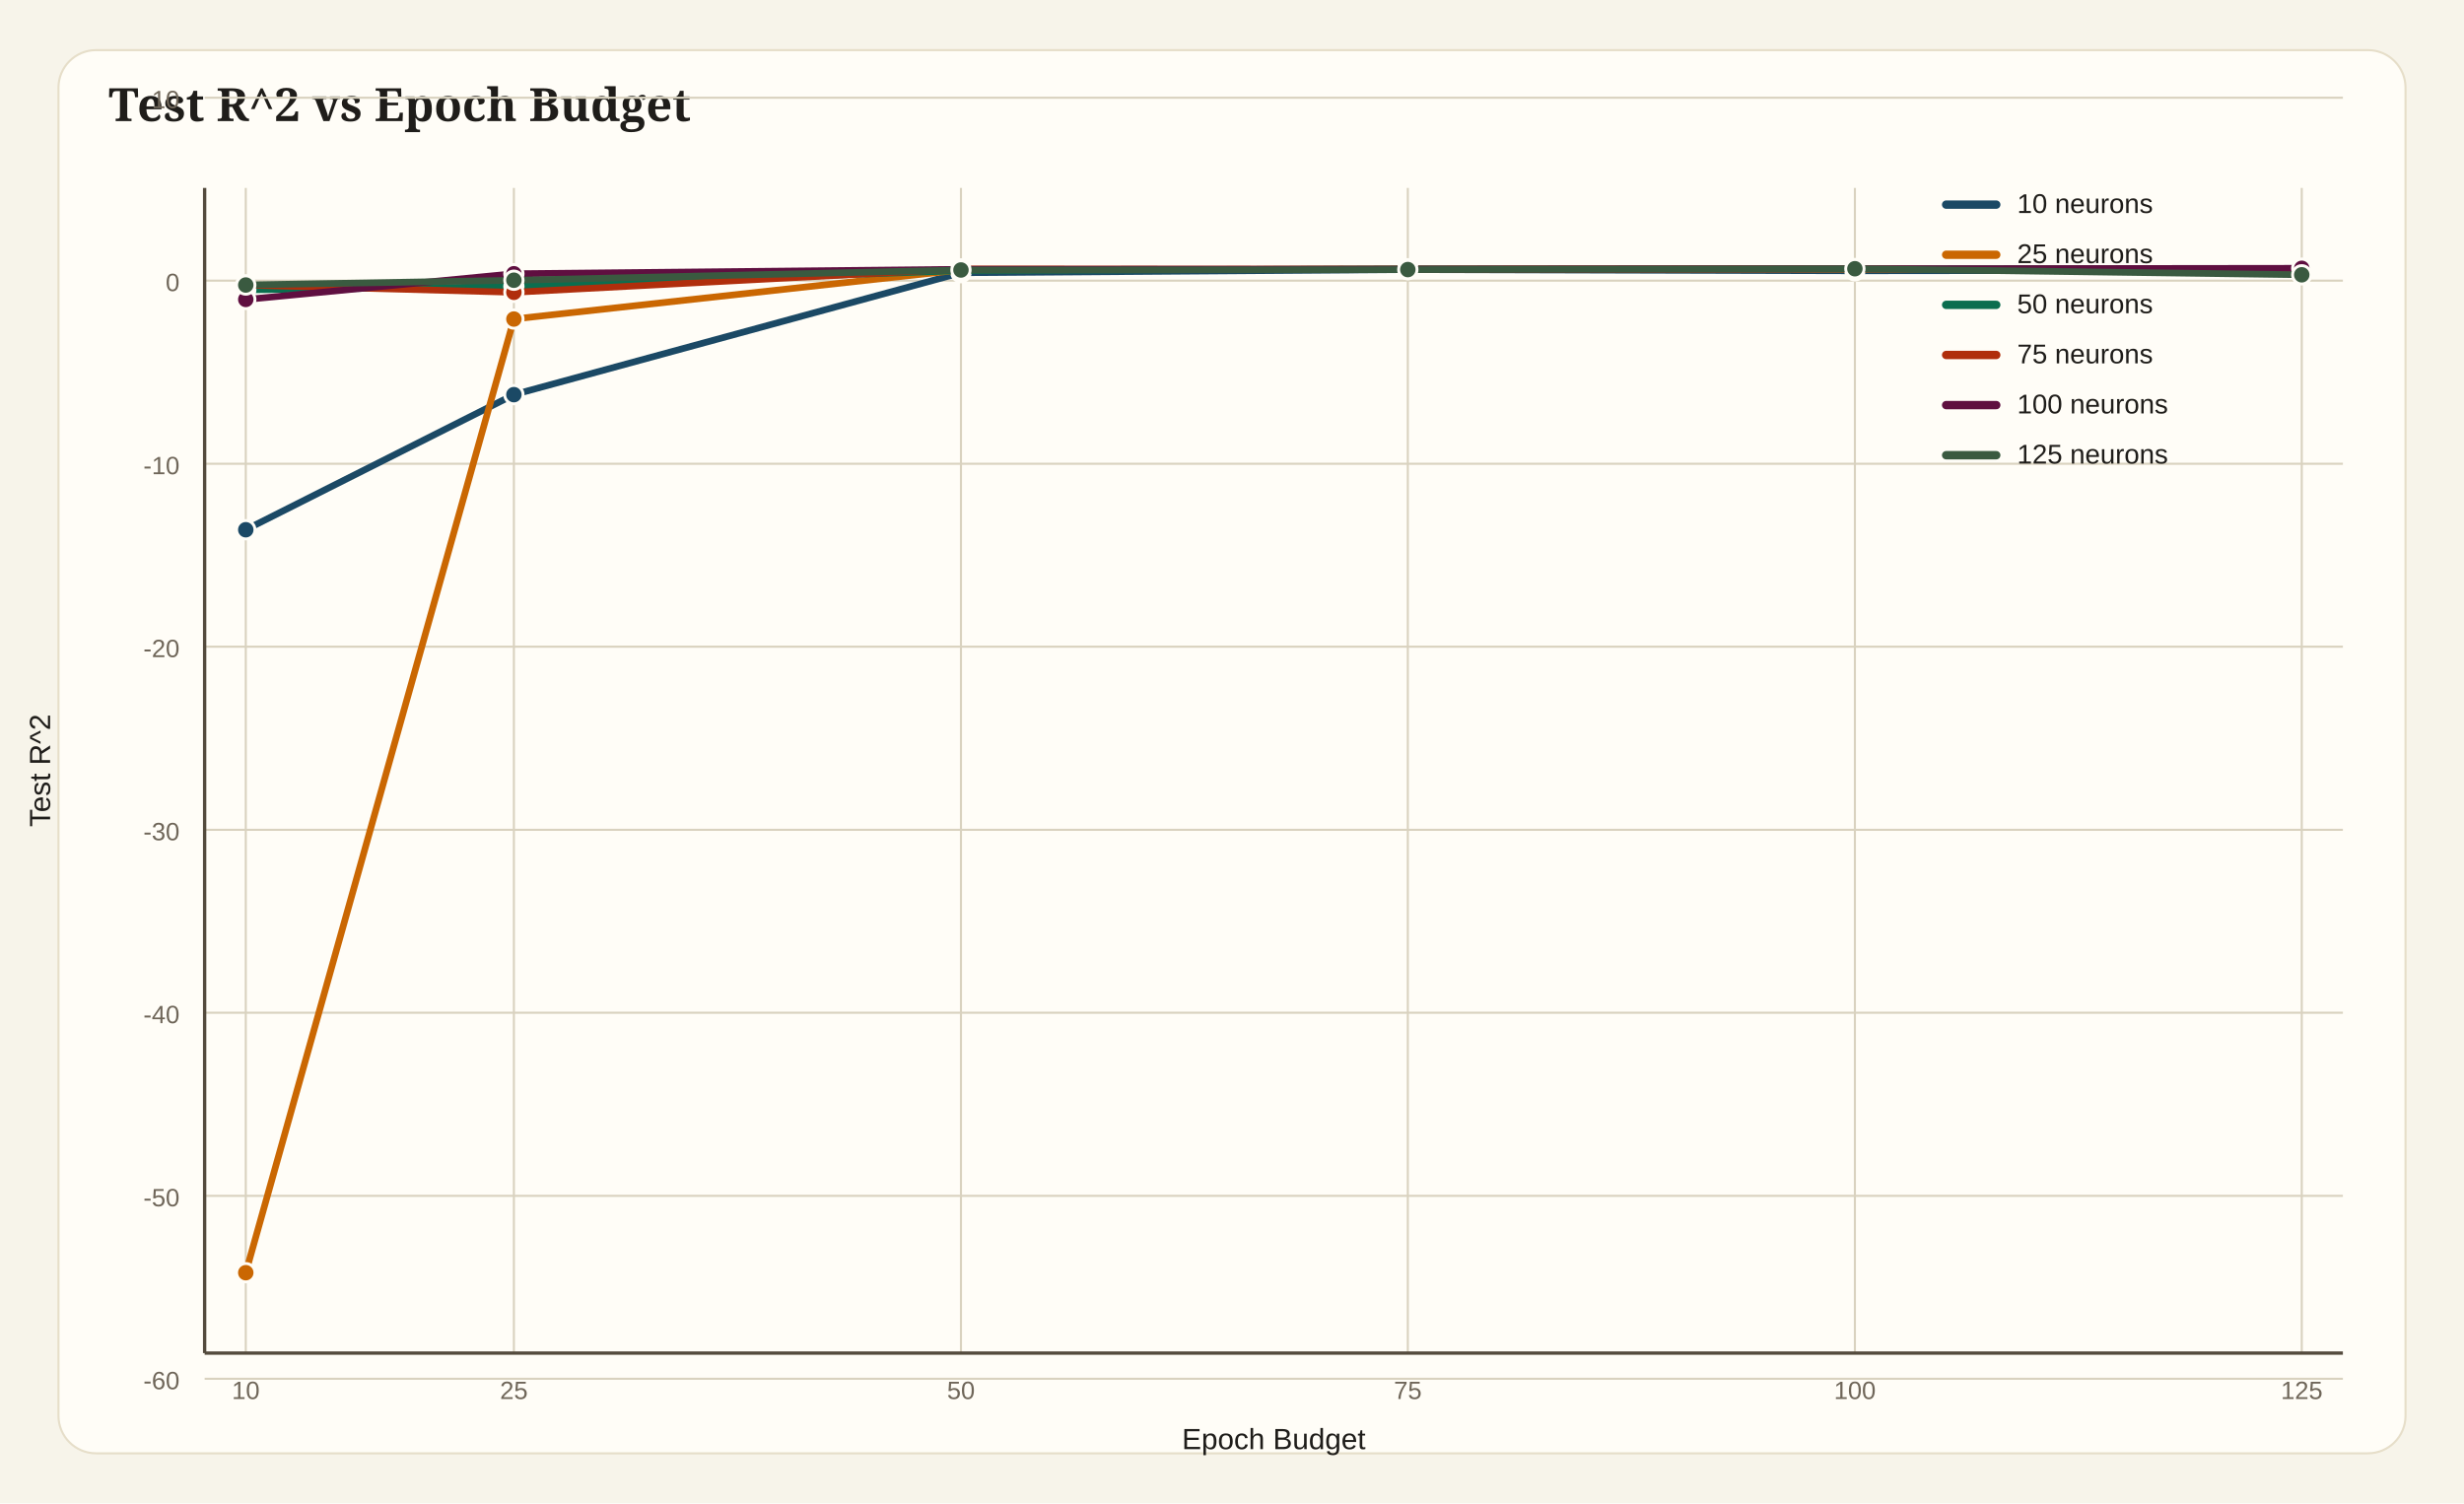
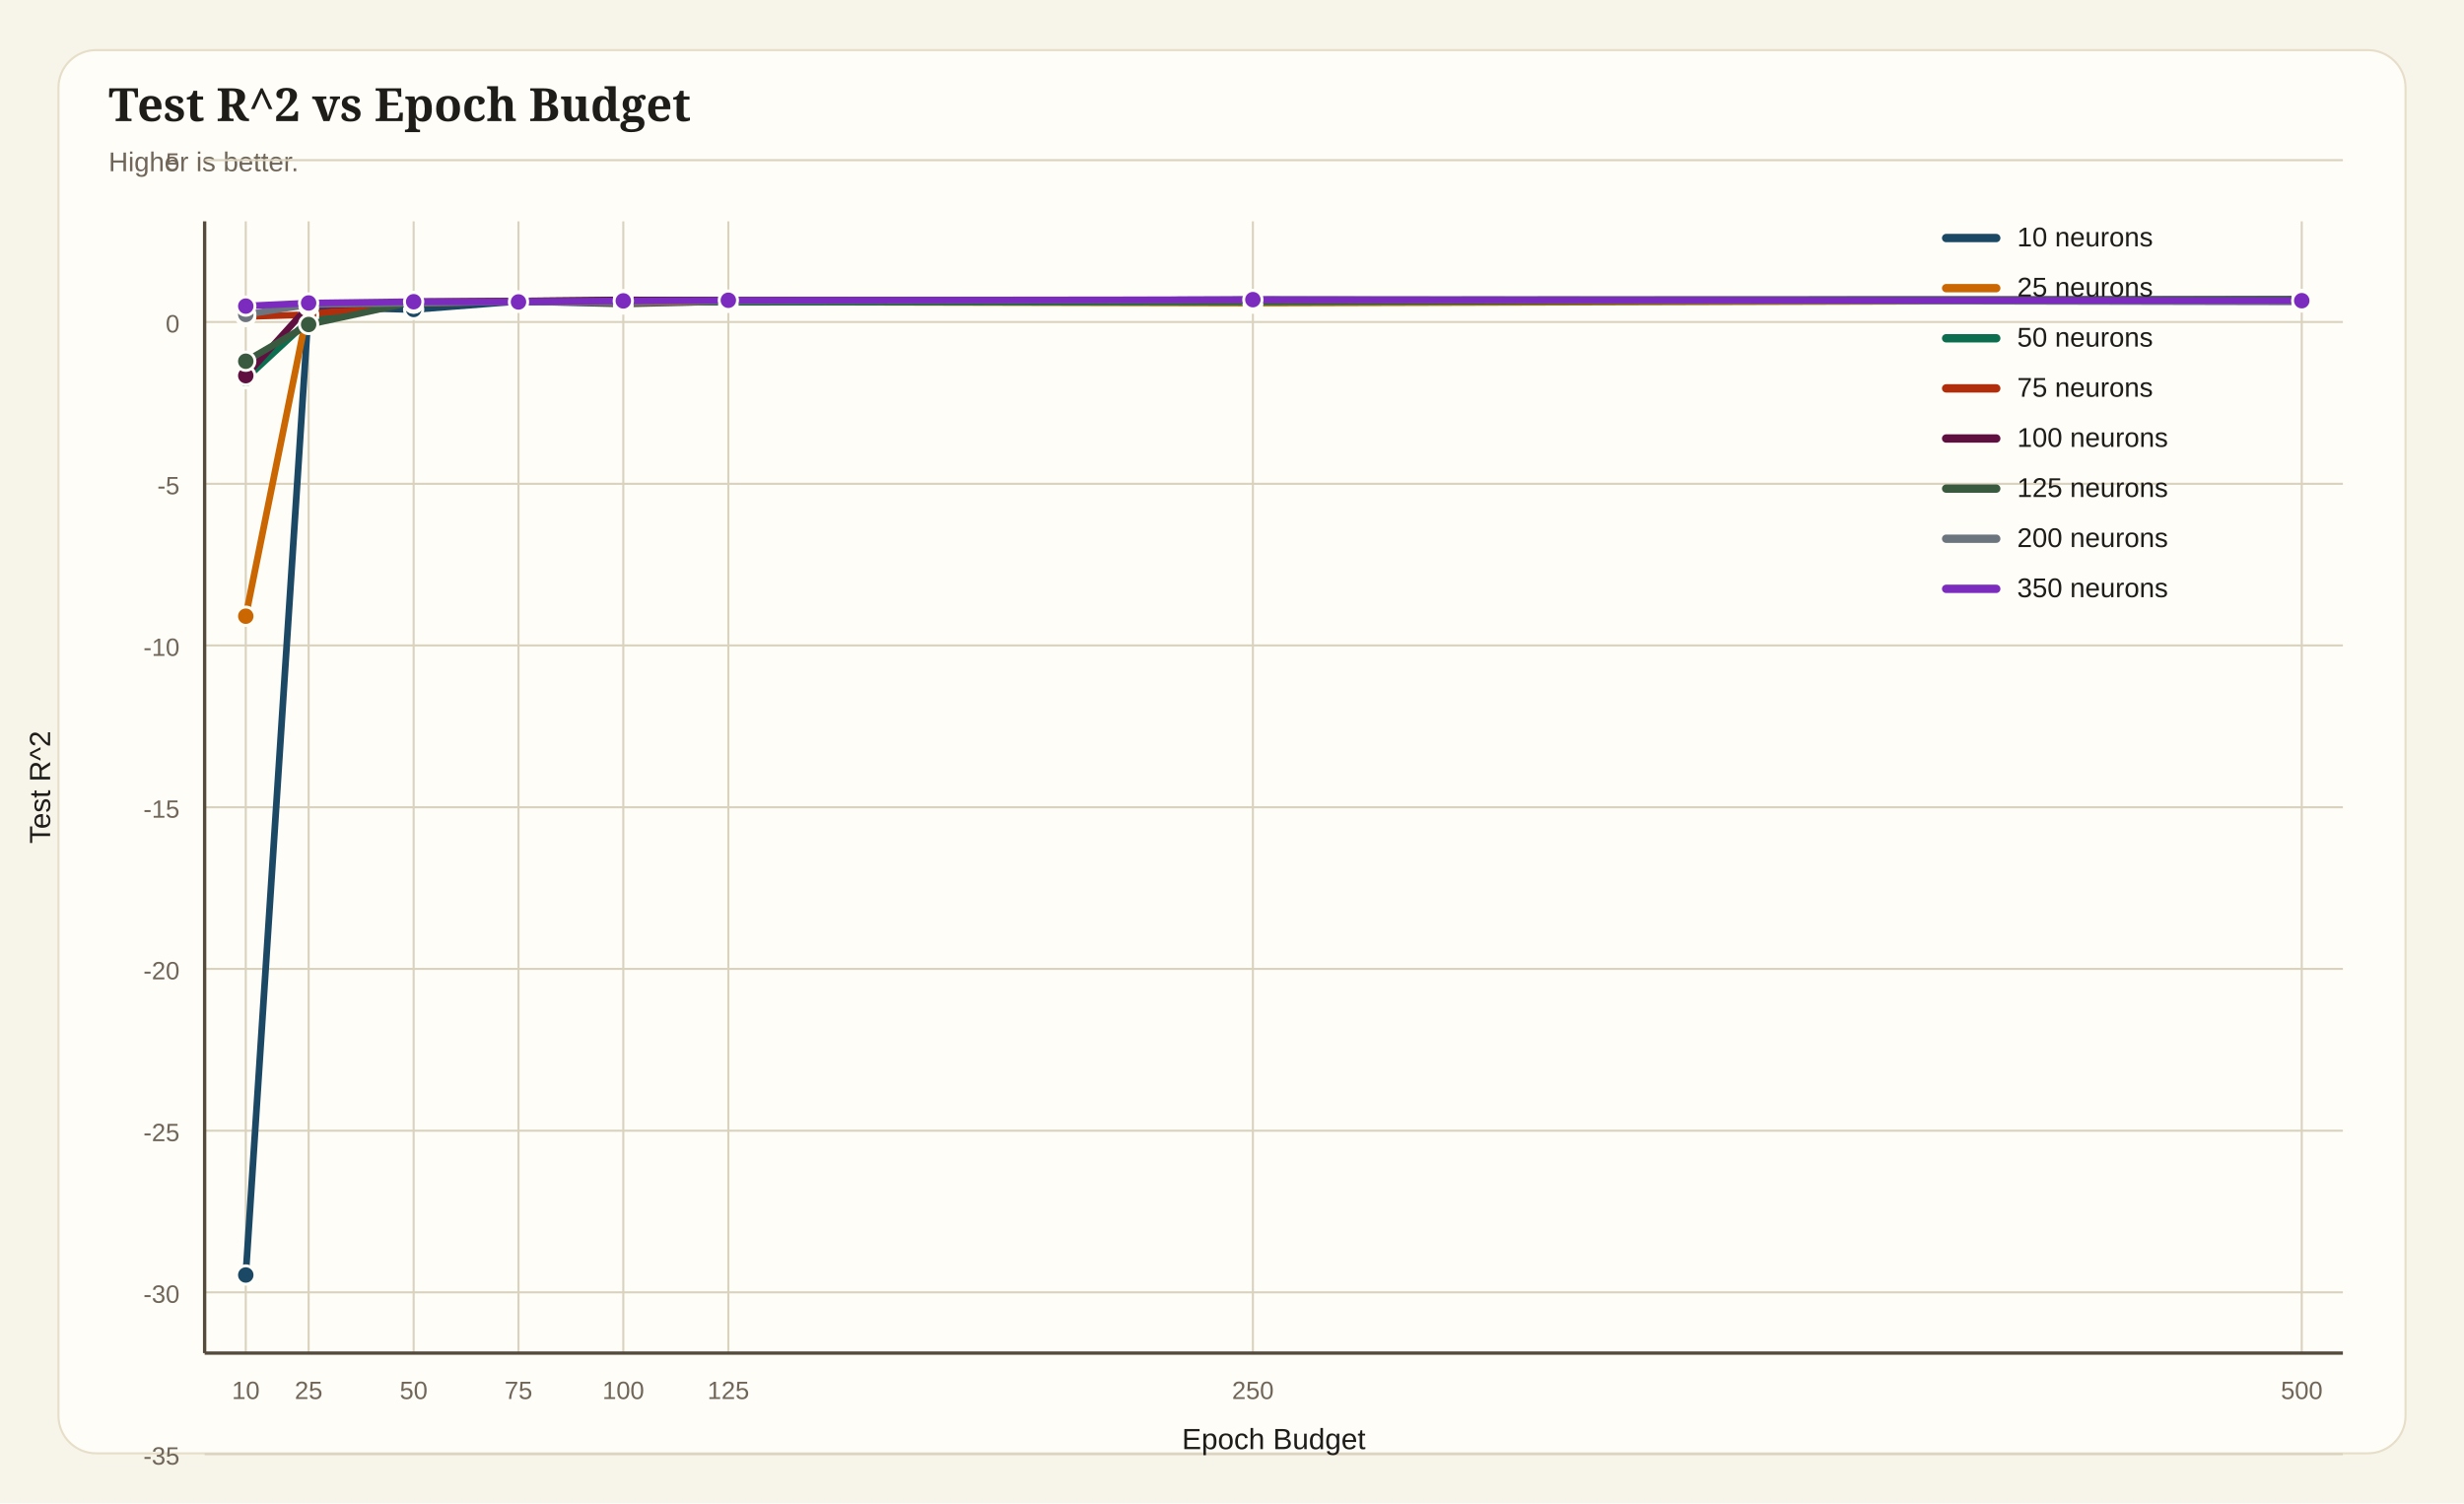
<svg xmlns="http://www.w3.org/2000/svg" width="1180" height="720" viewBox="0 0 1180 720" role="img" aria-label="Test R^2 vs Epoch Budget">
  <rect width="1180" height="720" fill="#f7f4ea" />
  <rect x="28.0" y="24.0" width="1124.0" height="672.0" rx="18" fill="#fffdf7" stroke="#e6dec9" />
  <text x="52.0" y="58.0" fill="#1f1d1a" font-size="22" font-weight="700" font-family="Georgia, serif">Test R^2 vs Epoch Budget</text>
-   <line x1="98.0" y1="660.3" x2="1122.0" y2="660.3" stroke="#d9d2bf" stroke-width="1" />
-   <text x="86.0" y="665.3" text-anchor="end" fill="#6f6659" font-size="12" font-family="Trebuchet MS, Arial, sans-serif">-60</text>
-   <line x1="98.0" y1="572.7" x2="1122.0" y2="572.7" stroke="#d9d2bf" stroke-width="1" />
-   <text x="86.0" y="577.7" text-anchor="end" fill="#6f6659" font-size="12" font-family="Trebuchet MS, Arial, sans-serif">-50</text>
-   <line x1="98.0" y1="485.0" x2="1122.0" y2="485.0" stroke="#d9d2bf" stroke-width="1" />
-   <text x="86.0" y="490.0" text-anchor="end" fill="#6f6659" font-size="12" font-family="Trebuchet MS, Arial, sans-serif">-40</text>
-   <line x1="98.0" y1="397.4" x2="1122.0" y2="397.4" stroke="#d9d2bf" stroke-width="1" />
-   <text x="86.0" y="402.4" text-anchor="end" fill="#6f6659" font-size="12" font-family="Trebuchet MS, Arial, sans-serif">-30</text>
-   <line x1="98.0" y1="309.7" x2="1122.0" y2="309.7" stroke="#d9d2bf" stroke-width="1" />
-   <text x="86.0" y="314.7" text-anchor="end" fill="#6f6659" font-size="12" font-family="Trebuchet MS, Arial, sans-serif">-20</text>
-   <line x1="98.0" y1="222.1" x2="1122.0" y2="222.1" stroke="#d9d2bf" stroke-width="1" />
-   <text x="86.0" y="227.1" text-anchor="end" fill="#6f6659" font-size="12" font-family="Trebuchet MS, Arial, sans-serif">-10</text>
-   <line x1="98.0" y1="134.4" x2="1122.0" y2="134.4" stroke="#d9d2bf" stroke-width="1" />
-   <text x="86.0" y="139.4" text-anchor="end" fill="#6f6659" font-size="12" font-family="Trebuchet MS, Arial, sans-serif">0</text>
-   <line x1="98.0" y1="46.8" x2="1122.0" y2="46.8" stroke="#d9d2bf" stroke-width="1" />
-   <text x="86.0" y="51.8" text-anchor="end" fill="#6f6659" font-size="12" font-family="Trebuchet MS, Arial, sans-serif">10</text>
-   <line x1="117.7" y1="90.0" x2="117.7" y2="648.0" stroke="#d9d2bf" stroke-width="1" />
+   <text x="52.0" y="82.0" fill="#6f6659" font-size="13" font-family="Trebuchet MS, Arial, sans-serif">Higher is better.</text>
+   <line x1="98.0" y1="696.4" x2="1122.0" y2="696.4" stroke="#d9d2bf" stroke-width="1" />
+   <text x="86.0" y="701.4" text-anchor="end" fill="#6f6659" font-size="12" font-family="Trebuchet MS, Arial, sans-serif">-35</text>
+   <line x1="98.0" y1="618.9" x2="1122.0" y2="618.9" stroke="#d9d2bf" stroke-width="1" />
+   <text x="86.0" y="623.9" text-anchor="end" fill="#6f6659" font-size="12" font-family="Trebuchet MS, Arial, sans-serif">-30</text>
+   <line x1="98.0" y1="541.5" x2="1122.0" y2="541.5" stroke="#d9d2bf" stroke-width="1" />
+   <text x="86.0" y="546.5" text-anchor="end" fill="#6f6659" font-size="12" font-family="Trebuchet MS, Arial, sans-serif">-25</text>
+   <line x1="98.0" y1="464.0" x2="1122.0" y2="464.0" stroke="#d9d2bf" stroke-width="1" />
+   <text x="86.0" y="469.0" text-anchor="end" fill="#6f6659" font-size="12" font-family="Trebuchet MS, Arial, sans-serif">-20</text>
+   <line x1="98.0" y1="386.6" x2="1122.0" y2="386.6" stroke="#d9d2bf" stroke-width="1" />
+   <text x="86.0" y="391.6" text-anchor="end" fill="#6f6659" font-size="12" font-family="Trebuchet MS, Arial, sans-serif">-15</text>
+   <line x1="98.0" y1="309.1" x2="1122.0" y2="309.1" stroke="#d9d2bf" stroke-width="1" />
+   <text x="86.0" y="314.1" text-anchor="end" fill="#6f6659" font-size="12" font-family="Trebuchet MS, Arial, sans-serif">-10</text>
+   <line x1="98.0" y1="231.7" x2="1122.0" y2="231.7" stroke="#d9d2bf" stroke-width="1" />
+   <text x="86.0" y="236.7" text-anchor="end" fill="#6f6659" font-size="12" font-family="Trebuchet MS, Arial, sans-serif">-5</text>
+   <line x1="98.0" y1="154.2" x2="1122.0" y2="154.2" stroke="#d9d2bf" stroke-width="1" />
+   <text x="86.0" y="159.2" text-anchor="end" fill="#6f6659" font-size="12" font-family="Trebuchet MS, Arial, sans-serif">0</text>
+   <line x1="98.0" y1="76.7" x2="1122.0" y2="76.7" stroke="#d9d2bf" stroke-width="1" />
+   <text x="86.0" y="81.7" text-anchor="end" fill="#6f6659" font-size="12" font-family="Trebuchet MS, Arial, sans-serif">5</text>
+   <line x1="117.7" y1="106.0" x2="117.7" y2="648.0" stroke="#d9d2bf" stroke-width="1" />
  <text x="117.7" y="670.0" text-anchor="middle" fill="#6f6659" font-size="12" font-family="Trebuchet MS, Arial, sans-serif">10</text>
-   <line x1="246.1" y1="90.0" x2="246.1" y2="648.0" stroke="#d9d2bf" stroke-width="1" />
-   <text x="246.1" y="670.0" text-anchor="middle" fill="#6f6659" font-size="12" font-family="Trebuchet MS, Arial, sans-serif">25</text>
-   <line x1="460.2" y1="90.0" x2="460.2" y2="648.0" stroke="#d9d2bf" stroke-width="1" />
-   <text x="460.2" y="670.0" text-anchor="middle" fill="#6f6659" font-size="12" font-family="Trebuchet MS, Arial, sans-serif">50</text>
-   <line x1="674.2" y1="90.0" x2="674.2" y2="648.0" stroke="#d9d2bf" stroke-width="1" />
-   <text x="674.2" y="670.0" text-anchor="middle" fill="#6f6659" font-size="12" font-family="Trebuchet MS, Arial, sans-serif">75</text>
-   <line x1="888.3" y1="90.0" x2="888.3" y2="648.0" stroke="#d9d2bf" stroke-width="1" />
-   <text x="888.3" y="670.0" text-anchor="middle" fill="#6f6659" font-size="12" font-family="Trebuchet MS, Arial, sans-serif">100</text>
-   <line x1="1102.3" y1="90.0" x2="1102.3" y2="648.0" stroke="#d9d2bf" stroke-width="1" />
-   <text x="1102.3" y="670.0" text-anchor="middle" fill="#6f6659" font-size="12" font-family="Trebuchet MS, Arial, sans-serif">125</text>
+   <line x1="147.8" y1="106.0" x2="147.8" y2="648.0" stroke="#d9d2bf" stroke-width="1" />
+   <text x="147.8" y="670.0" text-anchor="middle" fill="#6f6659" font-size="12" font-family="Trebuchet MS, Arial, sans-serif">25</text>
+   <line x1="198.1" y1="106.0" x2="198.1" y2="648.0" stroke="#d9d2bf" stroke-width="1" />
+   <text x="198.1" y="670.0" text-anchor="middle" fill="#6f6659" font-size="12" font-family="Trebuchet MS, Arial, sans-serif">50</text>
+   <line x1="248.3" y1="106.0" x2="248.3" y2="648.0" stroke="#d9d2bf" stroke-width="1" />
+   <text x="248.3" y="670.0" text-anchor="middle" fill="#6f6659" font-size="12" font-family="Trebuchet MS, Arial, sans-serif">75</text>
+   <line x1="298.5" y1="106.0" x2="298.5" y2="648.0" stroke="#d9d2bf" stroke-width="1" />
+   <text x="298.5" y="670.0" text-anchor="middle" fill="#6f6659" font-size="12" font-family="Trebuchet MS, Arial, sans-serif">100</text>
+   <line x1="348.8" y1="106.0" x2="348.8" y2="648.0" stroke="#d9d2bf" stroke-width="1" />
+   <text x="348.8" y="670.0" text-anchor="middle" fill="#6f6659" font-size="12" font-family="Trebuchet MS, Arial, sans-serif">125</text>
+   <line x1="600.0" y1="106.0" x2="600.0" y2="648.0" stroke="#d9d2bf" stroke-width="1" />
+   <text x="600.0" y="670.0" text-anchor="middle" fill="#6f6659" font-size="12" font-family="Trebuchet MS, Arial, sans-serif">250</text>
+   <line x1="1102.3" y1="106.0" x2="1102.3" y2="648.0" stroke="#d9d2bf" stroke-width="1" />
+   <text x="1102.3" y="670.0" text-anchor="middle" fill="#6f6659" font-size="12" font-family="Trebuchet MS, Arial, sans-serif">500</text>
  <line x1="98.0" y1="648.0" x2="1122.0" y2="648.0" stroke="#544b3d" stroke-width="1.6" />
-   <line x1="98.0" y1="90.0" x2="98.0" y2="648.0" stroke="#544b3d" stroke-width="1.6" />
-   <path d="M 117.69 253.67 L 246.12 188.99 L 460.17 130.62 L 674.21 129.12 L 888.26 129.68 L 1102.31 129.45" fill="none" stroke="#1b4965" stroke-width="3.2" stroke-linecap="round" stroke-linejoin="round" />
-   <circle cx="117.7" cy="253.7" r="4.4" fill="#1b4965" stroke="#fffdf7" stroke-width="1.4" />
-   <circle cx="246.1" cy="189.0" r="4.4" fill="#1b4965" stroke="#fffdf7" stroke-width="1.4" />
-   <circle cx="460.2" cy="130.6" r="4.4" fill="#1b4965" stroke="#fffdf7" stroke-width="1.4" />
-   <circle cx="674.2" cy="129.1" r="4.4" fill="#1b4965" stroke="#fffdf7" stroke-width="1.4" />
-   <circle cx="888.3" cy="129.7" r="4.4" fill="#1b4965" stroke="#fffdf7" stroke-width="1.4" />
-   <circle cx="1102.3" cy="129.5" r="4.4" fill="#1b4965" stroke="#fffdf7" stroke-width="1.4" />
-   <path d="M 117.69 609.52 L 246.12 152.76 L 460.17 129.25 L 674.21 128.87 L 888.26 128.95 L 1102.31 128.60" fill="none" stroke="#ca6702" stroke-width="3.2" stroke-linecap="round" stroke-linejoin="round" />
-   <circle cx="117.7" cy="609.5" r="4.4" fill="#ca6702" stroke="#fffdf7" stroke-width="1.4" />
-   <circle cx="246.1" cy="152.8" r="4.4" fill="#ca6702" stroke="#fffdf7" stroke-width="1.4" />
-   <circle cx="460.2" cy="129.2" r="4.4" fill="#ca6702" stroke="#fffdf7" stroke-width="1.4" />
-   <circle cx="674.2" cy="128.9" r="4.4" fill="#ca6702" stroke="#fffdf7" stroke-width="1.4" />
-   <circle cx="888.3" cy="129.0" r="4.4" fill="#ca6702" stroke="#fffdf7" stroke-width="1.4" />
-   <circle cx="1102.3" cy="128.6" r="4.4" fill="#ca6702" stroke="#fffdf7" stroke-width="1.4" />
-   <path d="M 117.69 138.81 L 246.12 137.23 L 460.17 129.58 L 674.21 128.74 L 888.26 128.73 L 1102.31 128.73" fill="none" stroke="#0b6e4f" stroke-width="3.2" stroke-linecap="round" stroke-linejoin="round" />
-   <circle cx="117.7" cy="138.8" r="4.4" fill="#0b6e4f" stroke="#fffdf7" stroke-width="1.4" />
-   <circle cx="246.1" cy="137.2" r="4.4" fill="#0b6e4f" stroke="#fffdf7" stroke-width="1.4" />
-   <circle cx="460.2" cy="129.6" r="4.4" fill="#0b6e4f" stroke="#fffdf7" stroke-width="1.4" />
-   <circle cx="674.2" cy="128.7" r="4.4" fill="#0b6e4f" stroke="#fffdf7" stroke-width="1.4" />
-   <circle cx="888.3" cy="128.7" r="4.4" fill="#0b6e4f" stroke="#fffdf7" stroke-width="1.4" />
-   <circle cx="1102.3" cy="128.7" r="4.4" fill="#0b6e4f" stroke="#fffdf7" stroke-width="1.4" />
-   <path d="M 117.69 136.50 L 246.12 139.98 L 460.17 128.77 L 674.21 128.92 L 888.26 128.67 L 1102.31 130.38" fill="none" stroke="#b02e0c" stroke-width="3.2" stroke-linecap="round" stroke-linejoin="round" />
-   <circle cx="117.7" cy="136.5" r="4.4" fill="#b02e0c" stroke="#fffdf7" stroke-width="1.4" />
-   <circle cx="246.1" cy="140.0" r="4.4" fill="#b02e0c" stroke="#fffdf7" stroke-width="1.4" />
-   <circle cx="460.2" cy="128.8" r="4.4" fill="#b02e0c" stroke="#fffdf7" stroke-width="1.4" />
-   <circle cx="674.2" cy="128.9" r="4.4" fill="#b02e0c" stroke="#fffdf7" stroke-width="1.4" />
-   <circle cx="888.3" cy="128.7" r="4.4" fill="#b02e0c" stroke="#fffdf7" stroke-width="1.4" />
-   <circle cx="1102.3" cy="130.4" r="4.4" fill="#b02e0c" stroke="#fffdf7" stroke-width="1.4" />
-   <path d="M 117.69 143.43 L 246.12 131.09 L 460.17 128.98 L 674.21 128.93 L 888.26 128.73 L 1102.31 128.48" fill="none" stroke="#5f0f40" stroke-width="3.2" stroke-linecap="round" stroke-linejoin="round" />
-   <circle cx="117.7" cy="143.4" r="4.4" fill="#5f0f40" stroke="#fffdf7" stroke-width="1.4" />
-   <circle cx="246.1" cy="131.1" r="4.4" fill="#5f0f40" stroke="#fffdf7" stroke-width="1.4" />
-   <circle cx="460.2" cy="129.0" r="4.4" fill="#5f0f40" stroke="#fffdf7" stroke-width="1.4" />
-   <circle cx="674.2" cy="128.9" r="4.4" fill="#5f0f40" stroke="#fffdf7" stroke-width="1.4" />
-   <circle cx="888.3" cy="128.7" r="4.4" fill="#5f0f40" stroke="#fffdf7" stroke-width="1.4" />
-   <circle cx="1102.3" cy="128.5" r="4.4" fill="#5f0f40" stroke="#fffdf7" stroke-width="1.4" />
-   <path d="M 117.69 136.47 L 246.12 134.23 L 460.17 129.30 L 674.21 129.14 L 888.26 128.69 L 1102.31 131.58" fill="none" stroke="#3a5a40" stroke-width="3.2" stroke-linecap="round" stroke-linejoin="round" />
-   <circle cx="117.7" cy="136.5" r="4.4" fill="#3a5a40" stroke="#fffdf7" stroke-width="1.4" />
-   <circle cx="246.1" cy="134.2" r="4.4" fill="#3a5a40" stroke="#fffdf7" stroke-width="1.4" />
-   <circle cx="460.2" cy="129.3" r="4.4" fill="#3a5a40" stroke="#fffdf7" stroke-width="1.4" />
-   <circle cx="674.2" cy="129.1" r="4.4" fill="#3a5a40" stroke="#fffdf7" stroke-width="1.4" />
-   <circle cx="888.3" cy="128.7" r="4.4" fill="#3a5a40" stroke="#fffdf7" stroke-width="1.4" />
-   <circle cx="1102.3" cy="131.6" r="4.4" fill="#3a5a40" stroke="#fffdf7" stroke-width="1.4" />
-   <line x1="932.0" y1="98.0" x2="956.0" y2="98.0" stroke="#1b4965" stroke-width="4" stroke-linecap="round" />
-   <text x="966.0" y="102.0" fill="#1f1d1a" font-size="13" font-family="Trebuchet MS, Arial, sans-serif">10 neurons</text>
-   <line x1="932.0" y1="122.0" x2="956.0" y2="122.0" stroke="#ca6702" stroke-width="4" stroke-linecap="round" />
-   <text x="966.0" y="126.0" fill="#1f1d1a" font-size="13" font-family="Trebuchet MS, Arial, sans-serif">25 neurons</text>
-   <line x1="932.0" y1="146.0" x2="956.0" y2="146.0" stroke="#0b6e4f" stroke-width="4" stroke-linecap="round" />
-   <text x="966.0" y="150.0" fill="#1f1d1a" font-size="13" font-family="Trebuchet MS, Arial, sans-serif">50 neurons</text>
-   <line x1="932.0" y1="170.0" x2="956.0" y2="170.0" stroke="#b02e0c" stroke-width="4" stroke-linecap="round" />
-   <text x="966.0" y="174.0" fill="#1f1d1a" font-size="13" font-family="Trebuchet MS, Arial, sans-serif">75 neurons</text>
-   <line x1="932.0" y1="194.0" x2="956.0" y2="194.0" stroke="#5f0f40" stroke-width="4" stroke-linecap="round" />
-   <text x="966.0" y="198.0" fill="#1f1d1a" font-size="13" font-family="Trebuchet MS, Arial, sans-serif">100 neurons</text>
-   <line x1="932.0" y1="218.0" x2="956.0" y2="218.0" stroke="#3a5a40" stroke-width="4" stroke-linecap="round" />
-   <text x="966.0" y="222.0" fill="#1f1d1a" font-size="13" font-family="Trebuchet MS, Arial, sans-serif">125 neurons</text>
+   <line x1="98.0" y1="106.0" x2="98.0" y2="648.0" stroke="#544b3d" stroke-width="1.6" />
+   <path d="M 117.69 610.62 L 147.83 146.98 L 198.07 148.25 L 248.30 144.33 L 298.54 145.57 L 348.78 144.38 L 599.95 144.26 L 1102.31 144.26" fill="none" stroke="#1b4965" stroke-width="3.2" stroke-linecap="round" stroke-linejoin="round" />
+   <circle cx="117.7" cy="610.6" r="4.4" fill="#1b4965" stroke="#fffdf7" stroke-width="1.4" />
+   <circle cx="147.8" cy="147.0" r="4.4" fill="#1b4965" stroke="#fffdf7" stroke-width="1.4" />
+   <circle cx="198.1" cy="148.2" r="4.4" fill="#1b4965" stroke="#fffdf7" stroke-width="1.4" />
+   <circle cx="248.3" cy="144.3" r="4.4" fill="#1b4965" stroke="#fffdf7" stroke-width="1.4" />
+   <circle cx="298.5" cy="145.6" r="4.4" fill="#1b4965" stroke="#fffdf7" stroke-width="1.4" />
+   <circle cx="348.8" cy="144.4" r="4.4" fill="#1b4965" stroke="#fffdf7" stroke-width="1.4" />
+   <circle cx="600.0" cy="144.3" r="4.4" fill="#1b4965" stroke="#fffdf7" stroke-width="1.4" />
+   <circle cx="1102.3" cy="144.3" r="4.4" fill="#1b4965" stroke="#fffdf7" stroke-width="1.4" />
+   <path d="M 117.69 295.08 L 147.83 146.13 L 198.07 145.19 L 248.30 144.40 L 298.54 145.00 L 348.78 144.60 L 599.95 145.16 L 1102.31 143.75" fill="none" stroke="#ca6702" stroke-width="3.2" stroke-linecap="round" stroke-linejoin="round" />
+   <circle cx="117.7" cy="295.1" r="4.4" fill="#ca6702" stroke="#fffdf7" stroke-width="1.4" />
+   <circle cx="147.8" cy="146.1" r="4.4" fill="#ca6702" stroke="#fffdf7" stroke-width="1.4" />
+   <circle cx="198.1" cy="145.2" r="4.4" fill="#ca6702" stroke="#fffdf7" stroke-width="1.4" />
+   <circle cx="248.3" cy="144.4" r="4.4" fill="#ca6702" stroke="#fffdf7" stroke-width="1.4" />
+   <circle cx="298.5" cy="145.0" r="4.4" fill="#ca6702" stroke="#fffdf7" stroke-width="1.4" />
+   <circle cx="348.8" cy="144.6" r="4.4" fill="#ca6702" stroke="#fffdf7" stroke-width="1.4" />
+   <circle cx="600.0" cy="145.2" r="4.4" fill="#ca6702" stroke="#fffdf7" stroke-width="1.4" />
+   <circle cx="1102.3" cy="143.7" r="4.4" fill="#ca6702" stroke="#fffdf7" stroke-width="1.4" />
+   <path d="M 117.69 181.29 L 147.83 153.45 L 198.07 144.56 L 248.30 144.78 L 298.54 143.71 L 348.78 144.76 L 599.95 144.45 L 1102.31 143.39" fill="none" stroke="#0b6e4f" stroke-width="3.2" stroke-linecap="round" stroke-linejoin="round" />
+   <circle cx="117.7" cy="181.3" r="4.4" fill="#0b6e4f" stroke="#fffdf7" stroke-width="1.4" />
+   <circle cx="147.8" cy="153.4" r="4.4" fill="#0b6e4f" stroke="#fffdf7" stroke-width="1.4" />
+   <circle cx="198.1" cy="144.6" r="4.4" fill="#0b6e4f" stroke="#fffdf7" stroke-width="1.4" />
+   <circle cx="248.3" cy="144.8" r="4.4" fill="#0b6e4f" stroke="#fffdf7" stroke-width="1.4" />
+   <circle cx="298.5" cy="143.7" r="4.4" fill="#0b6e4f" stroke="#fffdf7" stroke-width="1.4" />
+   <circle cx="348.8" cy="144.8" r="4.4" fill="#0b6e4f" stroke="#fffdf7" stroke-width="1.4" />
+   <circle cx="600.0" cy="144.5" r="4.4" fill="#0b6e4f" stroke="#fffdf7" stroke-width="1.4" />
+   <circle cx="1102.3" cy="143.4" r="4.4" fill="#0b6e4f" stroke="#fffdf7" stroke-width="1.4" />
+   <path d="M 117.69 151.59 L 147.83 150.67 L 198.07 144.59 L 248.30 144.24 L 298.54 143.75 L 348.78 143.80 L 599.95 143.70 L 1102.31 143.83" fill="none" stroke="#b02e0c" stroke-width="3.2" stroke-linecap="round" stroke-linejoin="round" />
+   <circle cx="117.7" cy="151.6" r="4.4" fill="#b02e0c" stroke="#fffdf7" stroke-width="1.4" />
+   <circle cx="147.8" cy="150.7" r="4.4" fill="#b02e0c" stroke="#fffdf7" stroke-width="1.4" />
+   <circle cx="198.1" cy="144.6" r="4.4" fill="#b02e0c" stroke="#fffdf7" stroke-width="1.4" />
+   <circle cx="248.3" cy="144.2" r="4.4" fill="#b02e0c" stroke="#fffdf7" stroke-width="1.4" />
+   <circle cx="298.5" cy="143.7" r="4.4" fill="#b02e0c" stroke="#fffdf7" stroke-width="1.4" />
+   <circle cx="348.8" cy="143.8" r="4.4" fill="#b02e0c" stroke="#fffdf7" stroke-width="1.4" />
+   <circle cx="600.0" cy="143.7" r="4.4" fill="#b02e0c" stroke="#fffdf7" stroke-width="1.4" />
+   <circle cx="1102.3" cy="143.8" r="4.4" fill="#b02e0c" stroke="#fffdf7" stroke-width="1.4" />
+   <path d="M 117.69 179.87 L 147.83 146.59 L 198.07 144.56 L 248.30 144.16 L 298.54 143.64 L 348.78 143.76 L 599.95 143.69 L 1102.31 143.52" fill="none" stroke="#5f0f40" stroke-width="3.2" stroke-linecap="round" stroke-linejoin="round" />
+   <circle cx="117.7" cy="179.9" r="4.4" fill="#5f0f40" stroke="#fffdf7" stroke-width="1.4" />
+   <circle cx="147.8" cy="146.6" r="4.4" fill="#5f0f40" stroke="#fffdf7" stroke-width="1.4" />
+   <circle cx="198.1" cy="144.6" r="4.4" fill="#5f0f40" stroke="#fffdf7" stroke-width="1.4" />
+   <circle cx="248.3" cy="144.2" r="4.4" fill="#5f0f40" stroke="#fffdf7" stroke-width="1.4" />
+   <circle cx="298.5" cy="143.6" r="4.4" fill="#5f0f40" stroke="#fffdf7" stroke-width="1.4" />
+   <circle cx="348.8" cy="143.8" r="4.4" fill="#5f0f40" stroke="#fffdf7" stroke-width="1.4" />
+   <circle cx="600.0" cy="143.7" r="4.4" fill="#5f0f40" stroke="#fffdf7" stroke-width="1.4" />
+   <circle cx="1102.3" cy="143.5" r="4.4" fill="#5f0f40" stroke="#fffdf7" stroke-width="1.4" />
+   <path d="M 117.69 173.01 L 147.83 155.40 L 198.07 144.53 L 248.30 144.49 L 298.54 144.22 L 348.78 144.50 L 599.95 143.50 L 1102.31 143.38" fill="none" stroke="#3a5a40" stroke-width="3.2" stroke-linecap="round" stroke-linejoin="round" />
+   <circle cx="117.7" cy="173.0" r="4.4" fill="#3a5a40" stroke="#fffdf7" stroke-width="1.4" />
+   <circle cx="147.8" cy="155.4" r="4.4" fill="#3a5a40" stroke="#fffdf7" stroke-width="1.4" />
+   <circle cx="198.1" cy="144.5" r="4.4" fill="#3a5a40" stroke="#fffdf7" stroke-width="1.4" />
+   <circle cx="248.3" cy="144.5" r="4.4" fill="#3a5a40" stroke="#fffdf7" stroke-width="1.4" />
+   <circle cx="298.5" cy="144.2" r="4.4" fill="#3a5a40" stroke="#fffdf7" stroke-width="1.4" />
+   <circle cx="348.8" cy="144.5" r="4.4" fill="#3a5a40" stroke="#fffdf7" stroke-width="1.4" />
+   <circle cx="600.0" cy="143.5" r="4.4" fill="#3a5a40" stroke="#fffdf7" stroke-width="1.4" />
+   <circle cx="1102.3" cy="143.4" r="4.4" fill="#3a5a40" stroke="#fffdf7" stroke-width="1.4" />
+   <path d="M 117.69 150.60 L 147.83 145.92 L 198.07 145.13 L 248.30 144.44 L 298.54 144.71 L 348.78 144.12 L 599.95 143.54 L 1102.31 144.58" fill="none" stroke="#6c757d" stroke-width="3.2" stroke-linecap="round" stroke-linejoin="round" />
+   <circle cx="117.7" cy="150.6" r="4.4" fill="#6c757d" stroke="#fffdf7" stroke-width="1.4" />
+   <circle cx="147.8" cy="145.9" r="4.4" fill="#6c757d" stroke="#fffdf7" stroke-width="1.4" />
+   <circle cx="198.1" cy="145.1" r="4.4" fill="#6c757d" stroke="#fffdf7" stroke-width="1.4" />
+   <circle cx="248.3" cy="144.4" r="4.4" fill="#6c757d" stroke="#fffdf7" stroke-width="1.4" />
+   <circle cx="298.5" cy="144.7" r="4.4" fill="#6c757d" stroke="#fffdf7" stroke-width="1.4" />
+   <circle cx="348.8" cy="144.1" r="4.4" fill="#6c757d" stroke="#fffdf7" stroke-width="1.4" />
+   <circle cx="600.0" cy="143.5" r="4.4" fill="#6c757d" stroke="#fffdf7" stroke-width="1.4" />
+   <circle cx="1102.3" cy="144.6" r="4.4" fill="#6c757d" stroke="#fffdf7" stroke-width="1.4" />
+   <path d="M 117.69 146.55 L 147.83 145.14 L 198.07 144.47 L 248.30 144.57 L 298.54 144.09 L 348.78 143.82 L 599.95 143.52 L 1102.31 143.96" fill="none" stroke="#7b2cbf" stroke-width="3.2" stroke-linecap="round" stroke-linejoin="round" />
+   <circle cx="117.7" cy="146.6" r="4.4" fill="#7b2cbf" stroke="#fffdf7" stroke-width="1.4" />
+   <circle cx="147.8" cy="145.1" r="4.4" fill="#7b2cbf" stroke="#fffdf7" stroke-width="1.4" />
+   <circle cx="198.1" cy="144.5" r="4.4" fill="#7b2cbf" stroke="#fffdf7" stroke-width="1.4" />
+   <circle cx="248.3" cy="144.6" r="4.4" fill="#7b2cbf" stroke="#fffdf7" stroke-width="1.4" />
+   <circle cx="298.5" cy="144.1" r="4.4" fill="#7b2cbf" stroke="#fffdf7" stroke-width="1.4" />
+   <circle cx="348.8" cy="143.8" r="4.4" fill="#7b2cbf" stroke="#fffdf7" stroke-width="1.4" />
+   <circle cx="600.0" cy="143.5" r="4.4" fill="#7b2cbf" stroke="#fffdf7" stroke-width="1.4" />
+   <circle cx="1102.3" cy="144.0" r="4.4" fill="#7b2cbf" stroke="#fffdf7" stroke-width="1.4" />
+   <line x1="932.0" y1="114.0" x2="956.0" y2="114.0" stroke="#1b4965" stroke-width="4" stroke-linecap="round" />
+   <text x="966.0" y="118.0" fill="#1f1d1a" font-size="13" font-family="Trebuchet MS, Arial, sans-serif">10 neurons</text>
+   <line x1="932.0" y1="138.0" x2="956.0" y2="138.0" stroke="#ca6702" stroke-width="4" stroke-linecap="round" />
+   <text x="966.0" y="142.0" fill="#1f1d1a" font-size="13" font-family="Trebuchet MS, Arial, sans-serif">25 neurons</text>
+   <line x1="932.0" y1="162.0" x2="956.0" y2="162.0" stroke="#0b6e4f" stroke-width="4" stroke-linecap="round" />
+   <text x="966.0" y="166.0" fill="#1f1d1a" font-size="13" font-family="Trebuchet MS, Arial, sans-serif">50 neurons</text>
+   <line x1="932.0" y1="186.0" x2="956.0" y2="186.0" stroke="#b02e0c" stroke-width="4" stroke-linecap="round" />
+   <text x="966.0" y="190.0" fill="#1f1d1a" font-size="13" font-family="Trebuchet MS, Arial, sans-serif">75 neurons</text>
+   <line x1="932.0" y1="210.0" x2="956.0" y2="210.0" stroke="#5f0f40" stroke-width="4" stroke-linecap="round" />
+   <text x="966.0" y="214.0" fill="#1f1d1a" font-size="13" font-family="Trebuchet MS, Arial, sans-serif">100 neurons</text>
+   <line x1="932.0" y1="234.0" x2="956.0" y2="234.0" stroke="#3a5a40" stroke-width="4" stroke-linecap="round" />
+   <text x="966.0" y="238.0" fill="#1f1d1a" font-size="13" font-family="Trebuchet MS, Arial, sans-serif">125 neurons</text>
+   <line x1="932.0" y1="258.0" x2="956.0" y2="258.0" stroke="#6c757d" stroke-width="4" stroke-linecap="round" />
+   <text x="966.0" y="262.0" fill="#1f1d1a" font-size="13" font-family="Trebuchet MS, Arial, sans-serif">200 neurons</text>
+   <line x1="932.0" y1="282.0" x2="956.0" y2="282.0" stroke="#7b2cbf" stroke-width="4" stroke-linecap="round" />
+   <text x="966.0" y="286.0" fill="#1f1d1a" font-size="13" font-family="Trebuchet MS, Arial, sans-serif">350 neurons</text>
  <text x="610.0" y="694.0" text-anchor="middle" fill="#1f1d1a" font-size="14" font-family="Trebuchet MS, Arial, sans-serif">Epoch Budget</text>
-   <text x="24" y="369.0" transform="rotate(-90 24 369.0)" text-anchor="middle" fill="#1f1d1a" font-size="14" font-family="Trebuchet MS, Arial, sans-serif">Test R^2</text>
+   <text x="24" y="377.0" transform="rotate(-90 24 377.0)" text-anchor="middle" fill="#1f1d1a" font-size="14" font-family="Trebuchet MS, Arial, sans-serif">Test R^2</text>
</svg>
